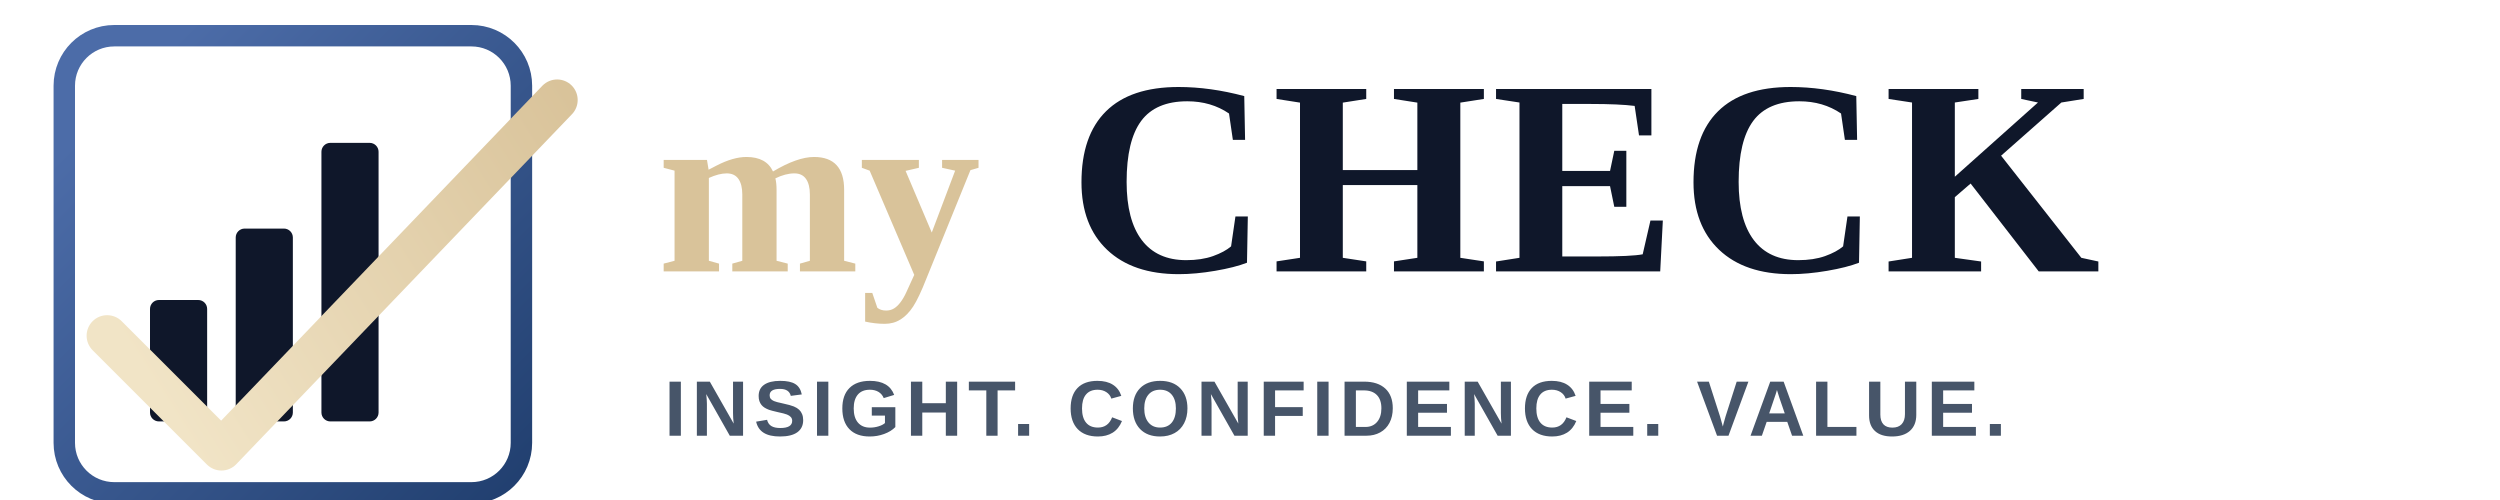
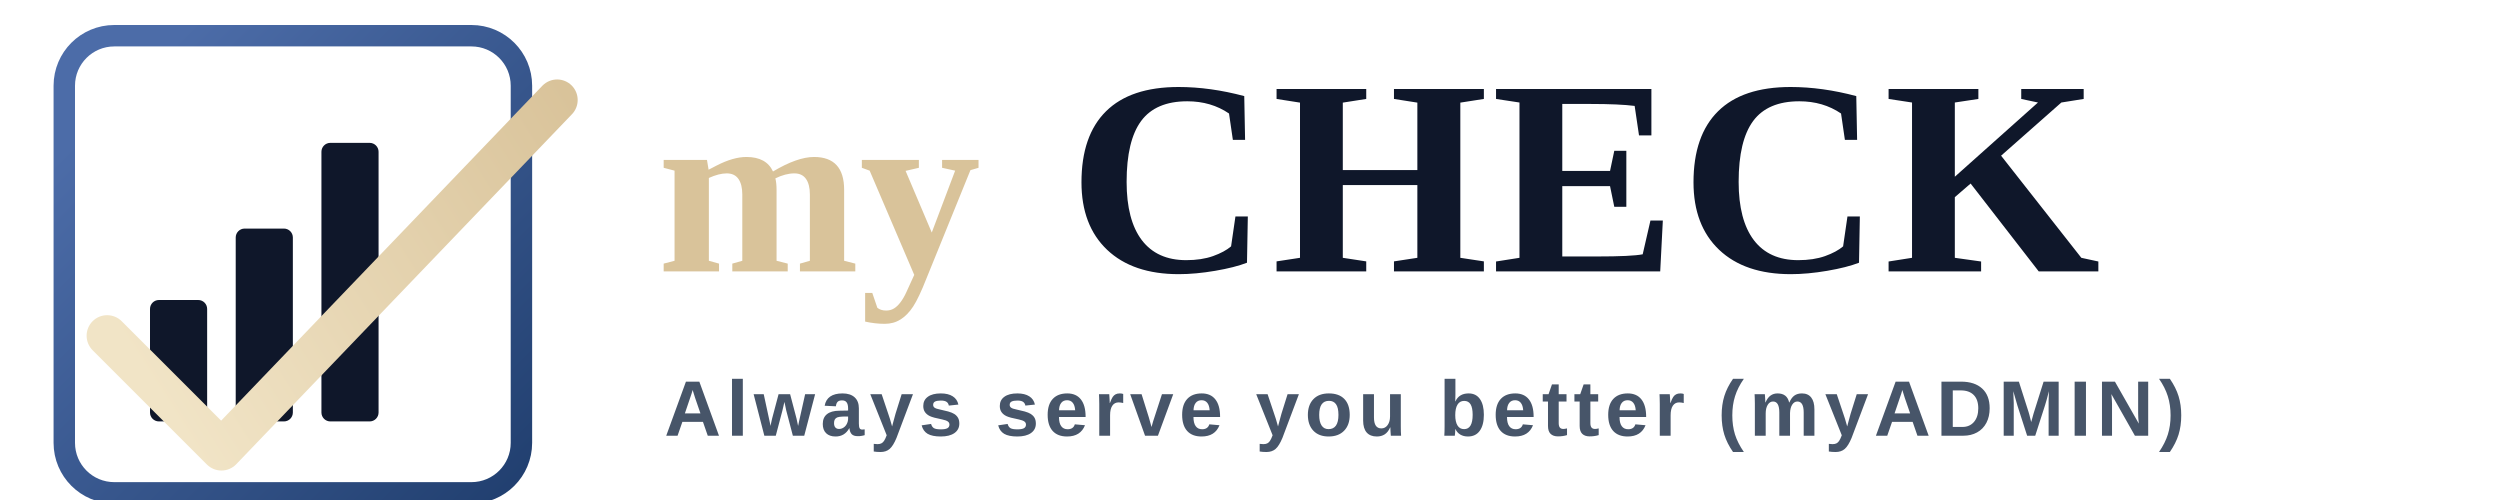
<svg xmlns="http://www.w3.org/2000/svg" width="320" height="64" viewBox="0 10 700 140" fill="none">
  <defs>
    <linearGradient id="tealStroke" x1="18" y1="14" x2="140" y2="136" gradientUnits="userSpaceOnUse">
      <stop class="stroke-start" offset="0" stop-color="#4C6CA8" />
      <stop class="stroke-end" offset="1" stop-color="#1D3B6A" />
    </linearGradient>
    <linearGradient id="tealCheck" x1="22" y1="94" x2="142" y2="18" gradientUnits="userSpaceOnUse">
      <stop class="check-start" offset="0" stop-color="#F1E4C6" />
      <stop class="check-end" offset="1" stop-color="#D9C39A" />
    </linearGradient>
  </defs>
  <g transform="translate(18,20)">
    <rect x="0" y="0" width="128" height="128" rx="14" fill="none" stroke="url(#tealStroke)" stroke-width="6" />
    <rect class="bars" x="24" y="74" width="16" height="34" rx="2.5" fill="#0F172A" />
    <rect class="bars" x="48" y="54" width="16" height="54" rx="2.5" fill="#0F172A" />
    <rect class="bars" x="72" y="30" width="16" height="78" rx="2.5" fill="#0F172A" />
    <path d="M12 84 L44 116 L138 18" fill="none" stroke="url(#tealCheck)" stroke-width="11.5" stroke-linecap="round" stroke-linejoin="round" />
  </g>
  <g transform="translate(184,86)">
    <text class="my-text" x="0" y="0" font-family="Georgia, 'Times New Roman', serif" font-size="68" font-weight="700" fill="#D9C39A">my</text>
    <text class="check-text" x="115" y="0" font-family="Georgia, 'Times New Roman', serif" font-size="78" font-weight="700" letter-spacing="0.01em" fill="#0F172A">CHECK</text>
    <text class="tagline-text" x="2" y="46" font-family="'Trebuchet MS', Arial, sans-serif" font-size="22" font-weight="700" letter-spacing="0.07em" fill="#475569">
-       INSIGHT. CONFIDENCE. VALUE.
+       Always serve you better (myADMIN)
    </text>
  </g>
</svg>
